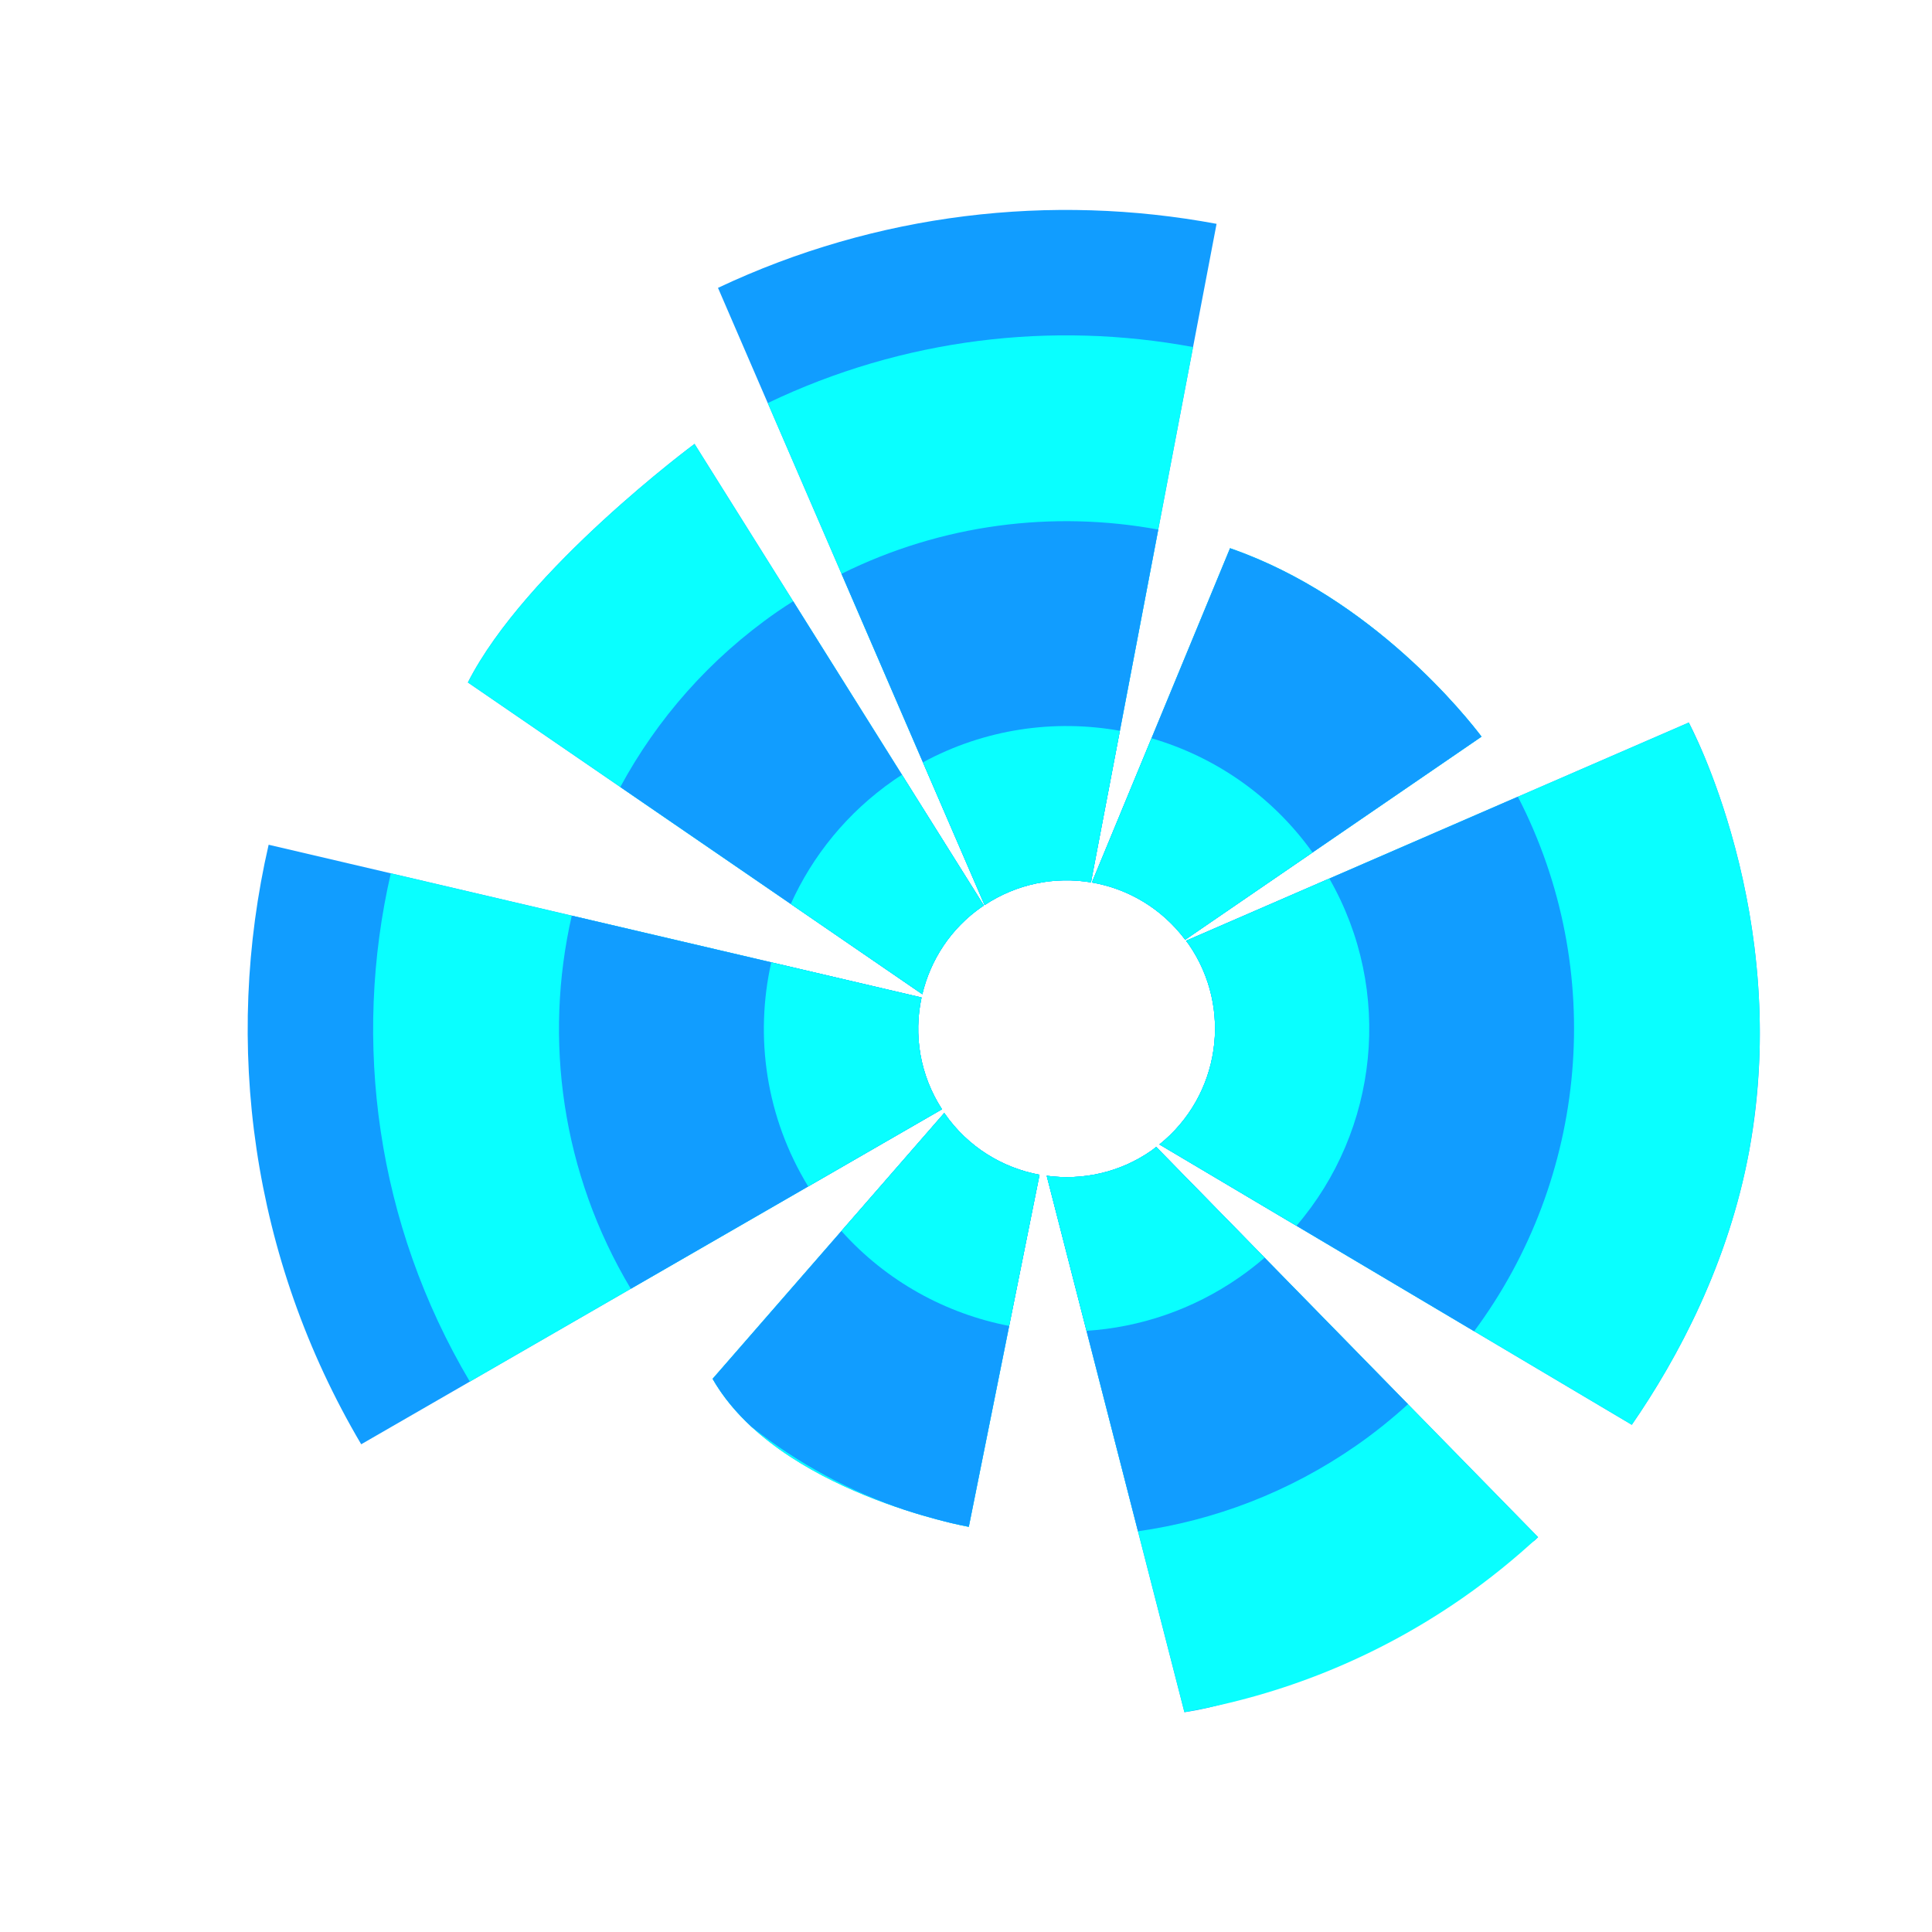
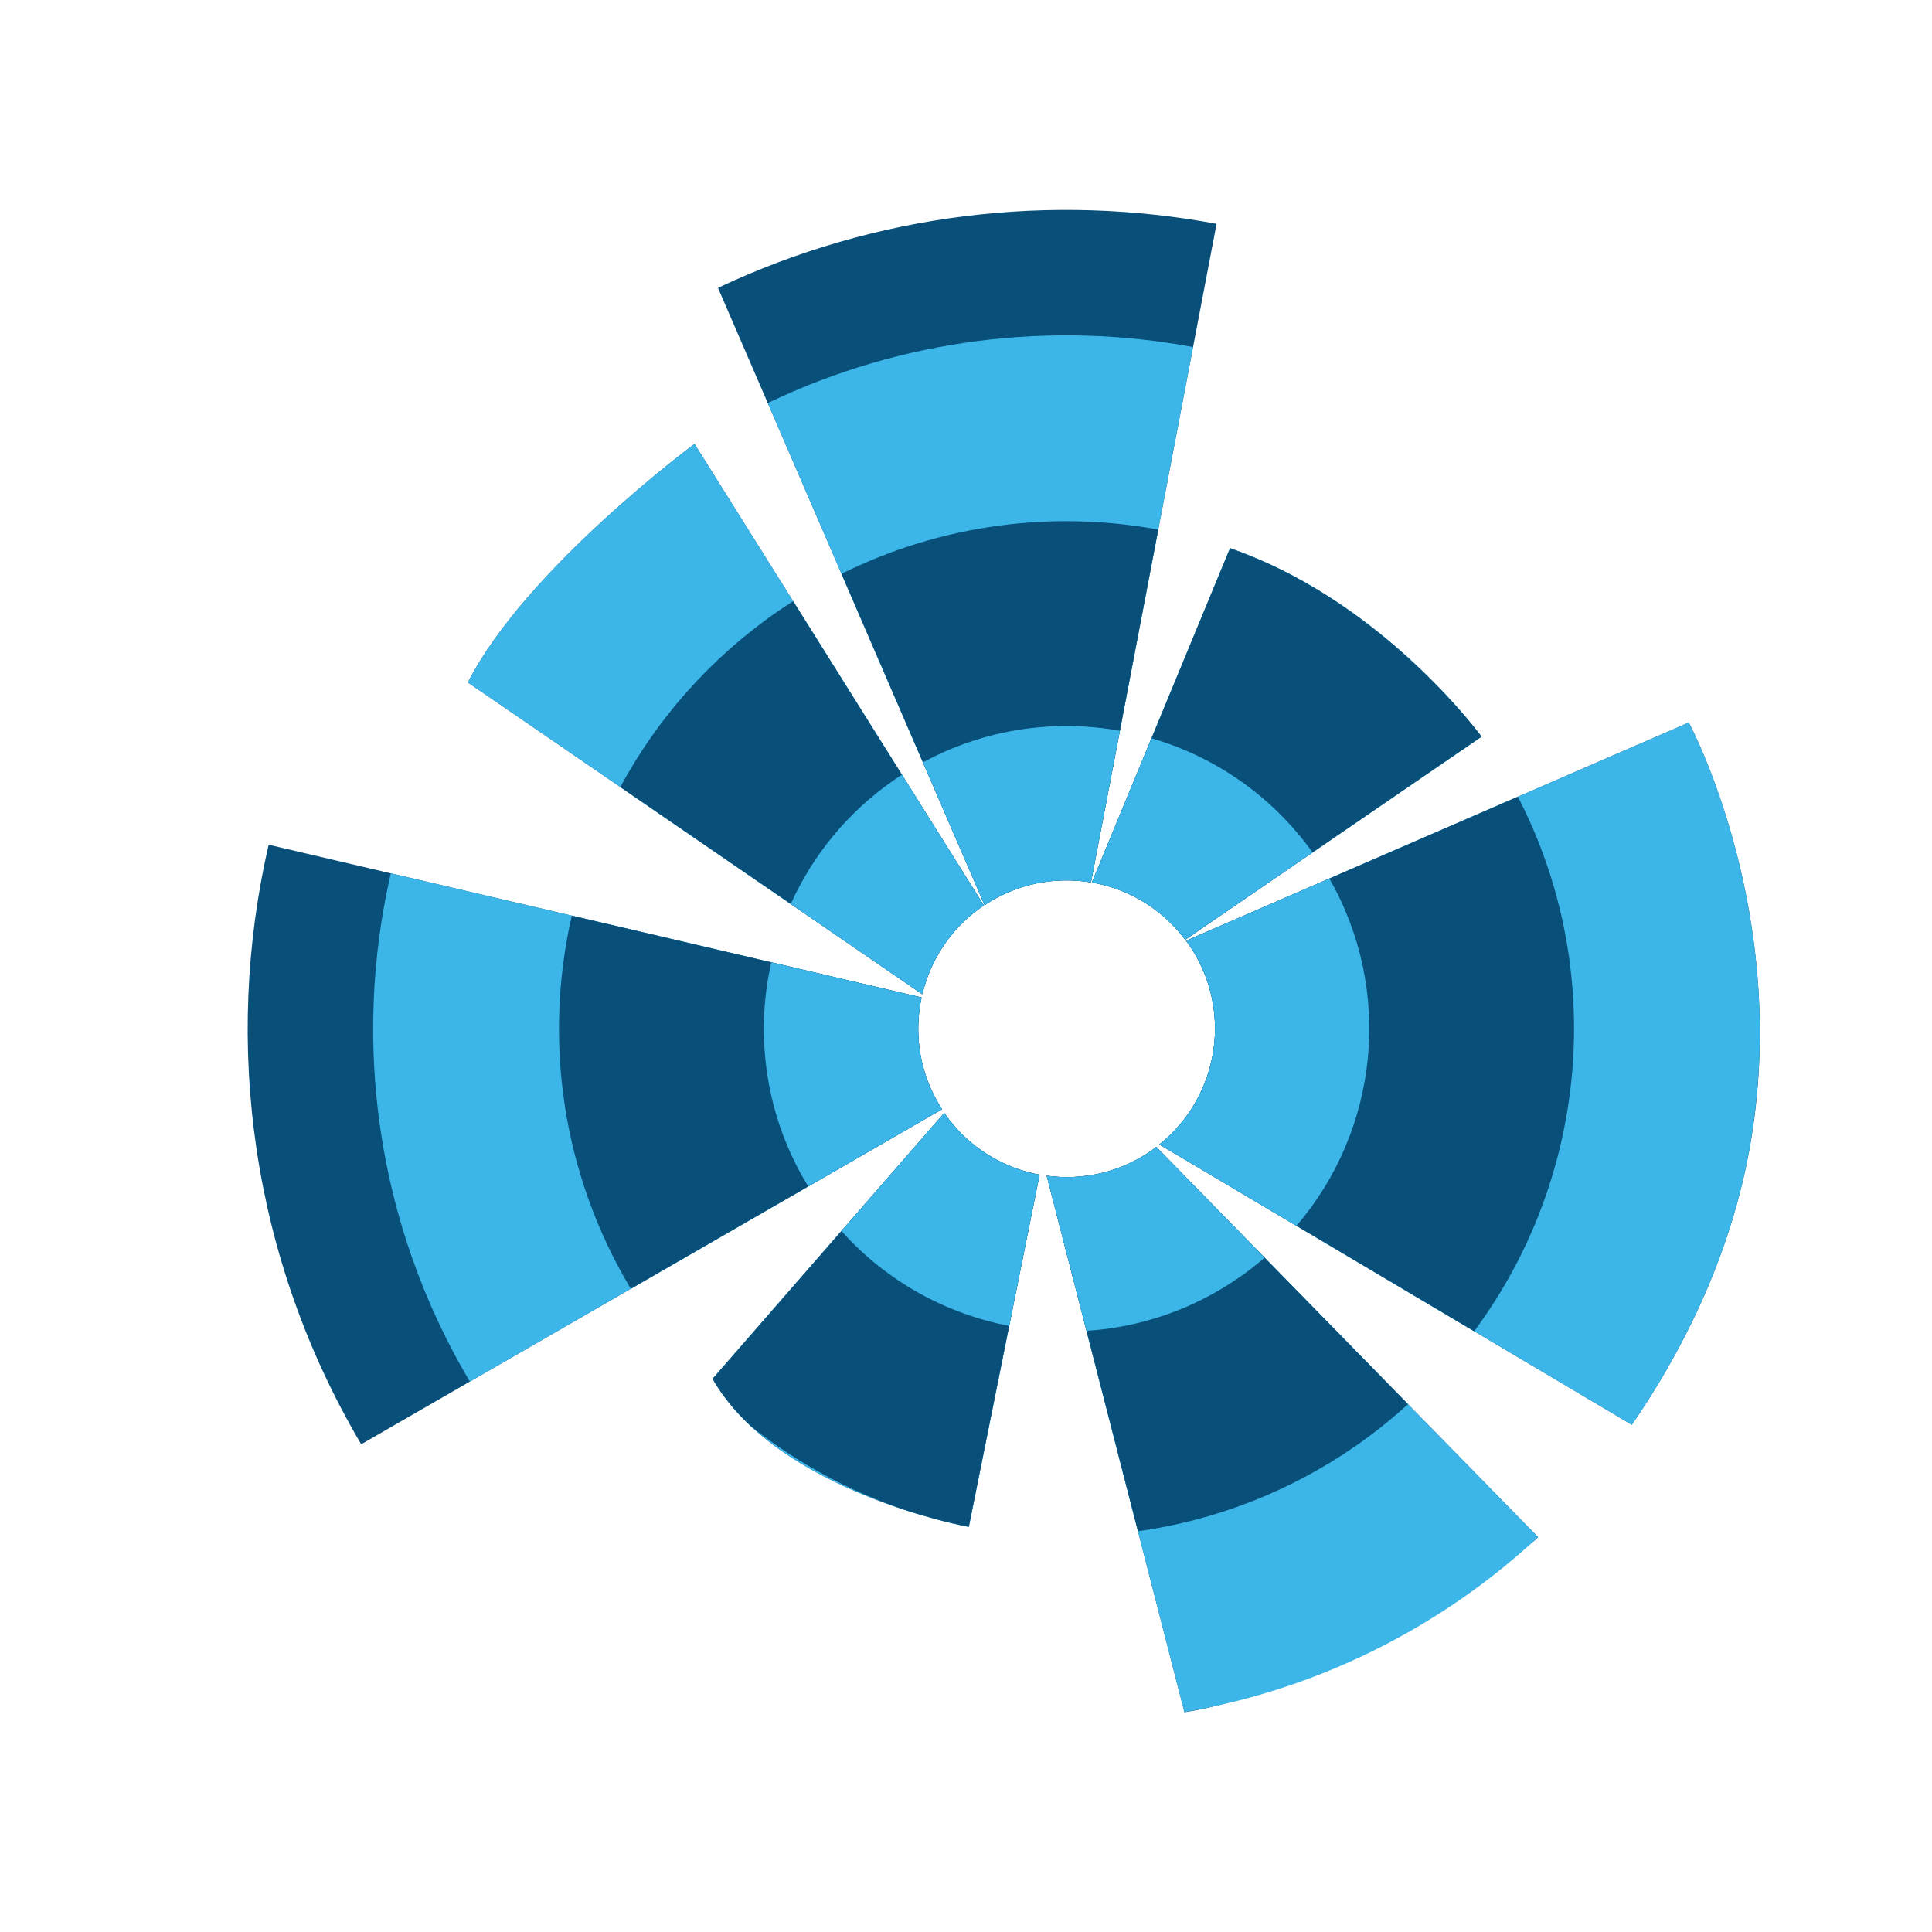
<svg xmlns="http://www.w3.org/2000/svg" version="1.1" id="Layer_1" x="0px" y="0px" width="1360px" height="1360px" viewBox="0 0 1360 1360" enable-background="new 0 0 1360 1360" xml:space="preserve">
  <g>
-     <path fill="#119DFF" d="M1080.177,1084.467c0.354-0.322,1.108-1.021,2.555-2.404L813.893,807.359   c-1.172,0.887-2.273,1.848-3.495,2.695c-22.345,15.512-48.603,20.99-73.59,17.6l96.948,377.646   C916.169,1193.08,1029.429,1119.787,1080.177,1084.467z" />
-     <path fill="#119DFF" d="M693.09,637.132c22.891-15.186,49.64-20.216,74.876-16.01l88.415-463.555   c-116.336-21.674-239.205-7.669-350.961,45.067L693.09,637.132z" />
-     <path fill="#119DFF" d="M1231.328,810.035c30.589-165.676-42.52-301.417-42.52-301.417l0.015-0.008l-353.95,153.634   c0.577,0.793,1.229,1.516,1.791,2.326c31.529,45.414,21.991,106.994-20.521,141.049l332.54,197.34   C1181.488,955.361,1216.713,889.186,1231.328,810.035z" />
-     <path fill="#119DFF" d="M834.302,661.506l208.602-142.957c-10.164-13.462-77.007-98.029-177.018-132.644l-97.269,235.302   C794.03,625.61,817.741,639.421,834.302,661.506z" />
-     <path fill="#119DFF" d="M648.714,702.166l-459.61-107.527c-32.188,139.755-12.253,290.923,65.154,422.035l408.846-235.822   C647.476,756.703,643.056,728.416,648.714,702.166z" />
-     <path fill="#119DFF" d="M329.351,480.408l319.894,219.463c5.76-24.115,19.966-46.309,41.941-61.558   c0.467-0.321,0.957-0.57,1.424-0.884l-203.702-324.95C488.876,312.5,369.895,400.59,329.351,480.408z" />
-     <path fill="#119DFF" d="M664.928,783.789c-0.08-0.113-0.137-0.23-0.217-0.342L501.627,970.611   c45.541,79.689,180.246,104.195,180.326,104.211l49.816-247.875C705.615,822.107,681.287,807.365,664.928,783.789z" />
+     <path fill="#08507a" d="M1080.177,1084.467c0.354-0.322,1.108-1.021,2.555-2.404L813.893,807.359   c-1.172,0.887-2.273,1.848-3.495,2.695c-22.345,15.512-48.603,20.99-73.59,17.6l96.948,377.646   C916.169,1193.08,1029.429,1119.787,1080.177,1084.467z" />
+     <path fill="#08507a" d="M693.09,637.132c22.891-15.186,49.64-20.216,74.876-16.01l88.415-463.555   c-116.336-21.674-239.205-7.669-350.961,45.067L693.09,637.132z" />
+     <path fill="#08507a" d="M1231.328,810.035c30.589-165.676-42.52-301.417-42.52-301.417l0.015-0.008l-353.95,153.634   c0.577,0.793,1.229,1.516,1.791,2.326c31.529,45.414,21.991,106.994-20.521,141.049l332.54,197.34   C1181.488,955.361,1216.713,889.186,1231.328,810.035z" />
+     <path fill="#08507a" d="M834.302,661.506l208.602-142.957c-10.164-13.462-77.007-98.029-177.018-132.644l-97.269,235.302   C794.03,625.61,817.741,639.421,834.302,661.506z" />
+     <path fill="#08507a" d="M648.714,702.166l-459.61-107.527c-32.188,139.755-12.253,290.923,65.154,422.035l408.846-235.822   C647.476,756.703,643.056,728.416,648.714,702.166z" />
+     <path fill="#08507a" d="M329.351,480.408l319.894,219.463c5.76-24.115,19.966-46.309,41.941-61.558   c0.467-0.321,0.957-0.57,1.424-0.884l-203.702-324.95C488.876,312.5,369.895,400.59,329.351,480.408z" />
+     <path fill="#08507a" d="M664.928,783.789c-0.08-0.113-0.137-0.23-0.217-0.342L501.627,970.611   c45.541,79.689,180.246,104.195,180.326,104.211l49.816-247.875C705.615,822.107,681.287,807.365,664.928,783.789z" />
    <g>
-       <path fill="#09FFFF" d="M834.302,661.506l208.602-142.957c-10.164-13.462-77.007-98.029-177.018-132.644l-97.269,235.302    C794.03,625.61,817.741,639.421,834.302,661.506z" />
-       <path fill="#09FFFF" d="M648.714,702.166L275.1,614.759c-27.23,118.514-10.205,246.698,55.633,357.805l332.37-191.713    C647.476,756.703,643.056,728.416,648.714,702.166z" />
-       <path fill="#09FFFF" d="M1203.143,540.826c-0.667-1.643-1.286-3.302-1.977-4.941c-0.635-1.563-1.261-3.09-1.864-4.524    c-3.287-7.637-6.806-15.214-10.519-22.734l-353.91,153.618c0.577,0.793,1.229,1.516,1.791,2.326    c31.529,45.414,21.991,106.994-20.521,141.049l332.54,197.34c30.612-44.416,63.313-105.016,79.433-177.232    c0.979-4.604,1.991-9.209,2.844-13.844c0.063-0.355,0.145-0.695,0.208-1.049c3.922-21.762,6.308-43.795,7.265-65.922    c0.112-3.041,0.232-6.084,0.29-9.088c0.015-0.855,0.007-1.715,0.031-2.576C1239.806,649.236,1218.28,579.337,1203.143,540.826z" />
-       <path fill="#09FFFF" d="M693.09,637.132c22.891-15.186,49.64-20.216,74.876-16.01L839.838,244.3    c-99.287-18.42-204.188-6.179-299.394,39.427L693.09,637.132z" />
-       <path fill="#09FFFF" d="M813.893,807.359c-1.172,0.887-2.273,1.848-3.495,2.695c-22.345,15.512-48.603,20.99-73.59,17.6    l96.932,377.559c68.136-11.697,134.865-38.029,195.407-80.053c19.131-13.281,36.938-27.752,53.553-43.129L813.893,807.359z" />
-       <path fill="#09FFFF" d="M329.351,480.408l319.894,219.463c5.76-24.115,19.966-46.309,41.941-61.558    c0.467-0.321,0.957-0.57,1.424-0.884l-203.702-324.95C488.876,312.5,369.895,400.59,329.351,480.408z" />
-       <path fill="#09FFFF" d="M664.928,783.789c-0.08-0.113-0.137-0.23-0.217-0.342L501.627,970.611    c45.541,79.689,180.246,104.195,180.326,104.211l49.816-247.875C705.615,822.107,681.287,807.365,664.928,783.789z" />
+       <path fill="#3cb5e8" d="M834.302,661.506l208.602-142.957c-10.164-13.462-77.007-98.029-177.018-132.644l-97.269,235.302    C794.03,625.61,817.741,639.421,834.302,661.506z" />
+       <path fill="#3cb5e8" d="M648.714,702.166L275.1,614.759c-27.23,118.514-10.205,246.698,55.633,357.805l332.37-191.713    C647.476,756.703,643.056,728.416,648.714,702.166z" />
+       <path fill="#3cb5e8" d="M1203.143,540.826c-0.667-1.643-1.286-3.302-1.977-4.941c-0.635-1.563-1.261-3.09-1.864-4.524    c-3.287-7.637-6.806-15.214-10.519-22.734l-353.91,153.618c0.577,0.793,1.229,1.516,1.791,2.326    c31.529,45.414,21.991,106.994-20.521,141.049l332.54,197.34c30.612-44.416,63.313-105.016,79.433-177.232    c0.979-4.604,1.991-9.209,2.844-13.844c0.063-0.355,0.145-0.695,0.208-1.049c3.922-21.762,6.308-43.795,7.265-65.922    c0.112-3.041,0.232-6.084,0.29-9.088c0.015-0.855,0.007-1.715,0.031-2.576C1239.806,649.236,1218.28,579.337,1203.143,540.826z" />
+       <path fill="#3cb5e8" d="M693.09,637.132c22.891-15.186,49.64-20.216,74.876-16.01L839.838,244.3    c-99.287-18.42-204.188-6.179-299.394,39.427L693.09,637.132z" />
+       <path fill="#3cb5e8" d="M813.893,807.359c-1.172,0.887-2.273,1.848-3.495,2.695c-22.345,15.512-48.603,20.99-73.59,17.6    l96.932,377.559c68.136-11.697,134.865-38.029,195.407-80.053c19.131-13.281,36.938-27.752,53.553-43.129L813.893,807.359z" />
+       <path fill="#3cb5e8" d="M329.351,480.408l319.894,219.463c5.76-24.115,19.966-46.309,41.941-61.558    c0.467-0.321,0.957-0.57,1.424-0.884l-203.702-324.95C488.876,312.5,369.895,400.59,329.351,480.408z" />
+       <path fill="#3cb5e8" d="M664.928,783.789c-0.08-0.113-0.137-0.23-0.217-0.342L501.627,970.611    c45.541,79.689,180.246,104.195,180.326,104.211l49.816-247.875C705.615,822.107,681.287,807.365,664.928,783.789z" />
    </g>
    <g>
-       <path fill="#119DFF" d="M693.09,637.132c22.891-15.186,49.64-20.216,74.876-16.01l47.365-248.342    c-74.041-13.599-152.315-3.921-222.966,31.139L693.09,637.132z" />
-       <path fill="#119DFF" d="M834.302,661.506l208.602-142.957c-10.107-13.39-76.34-97.101-175.474-132.053    c-0.523-0.177-1.036-0.382-1.559-0.559l-97.254,235.27C794.03,625.61,817.741,639.421,834.302,661.506z" />
-       <path fill="#119DFF" d="M648.714,702.166l-246.229-57.605c-19.871,87.053-7.16,181.197,41.556,262.656l219.063-126.365    C647.476,756.703,643.056,728.416,648.714,702.166z" />
-       <path fill="#119DFF" d="M1068.493,560.841l-233.62,101.403c0.577,0.793,1.229,1.516,1.791,2.326    c31.529,45.414,21.991,106.994-20.521,141.049l221.569,131.486C1117.57,829.52,1131.601,683.221,1068.493,560.841z" />
-       <path fill="#119DFF" d="M436.642,554.016l212.603,145.855c5.76-24.115,19.966-46.309,41.941-61.558    c0.467-0.321,0.957-0.57,1.424-0.884L558.337,423.24c-3.784,2.422-7.576,4.841-11.298,7.429    C499.434,463.715,462.441,506.296,436.642,554.016z" />
-       <path fill="#119DFF" d="M813.893,807.359c-1.172,0.887-2.273,1.848-3.495,2.695c-22.345,15.512-48.603,20.99-73.59,17.6    l64.246,250.262c53.496-7.561,106.092-27.311,153.497-60.221c13.017-9.039,25.158-18.85,36.591-29.223L813.893,807.359z" />
-       <path fill="#119DFF" d="M664.928,783.789c-0.08-0.113-0.137-0.23-0.217-0.342L501.627,970.611    c7.223,12.639,16.704,23.879,27.519,33.867c32.727,25.904,69.334,45.525,107.989,58.461c0.619,0.201,1.205,0.377,1.816,0.578    c3.624,1.189,7.271,2.283,10.928,3.352c2.859,0.836,5.551,1.59,8.114,2.281c4.002,1.078,7.995,2.139,12.021,3.078    c0.306,0.063,0.58,0.129,0.868,0.199c3.68,0.846,7.392,1.551,11.097,2.275l49.791-247.756    C705.615,822.107,681.287,807.365,664.928,783.789z" />
+       <path fill="#08507a" d="M693.09,637.132c22.891-15.186,49.64-20.216,74.876-16.01l47.365-248.342    c-74.041-13.599-152.315-3.921-222.966,31.139L693.09,637.132z" />
+       <path fill="#08507a" d="M834.302,661.506l208.602-142.957c-10.107-13.39-76.34-97.101-175.474-132.053    c-0.523-0.177-1.036-0.382-1.559-0.559l-97.254,235.27C794.03,625.61,817.741,639.421,834.302,661.506z" />
+       <path fill="#08507a" d="M648.714,702.166l-246.229-57.605c-19.871,87.053-7.16,181.197,41.556,262.656l219.063-126.365    C647.476,756.703,643.056,728.416,648.714,702.166z" />
+       <path fill="#08507a" d="M1068.493,560.841l-233.62,101.403c0.577,0.793,1.229,1.516,1.791,2.326    c31.529,45.414,21.991,106.994-20.521,141.049l221.569,131.486C1117.57,829.52,1131.601,683.221,1068.493,560.841z" />
+       <path fill="#08507a" d="M436.642,554.016l212.603,145.855c5.76-24.115,19.966-46.309,41.941-61.558    c0.467-0.321,0.957-0.57,1.424-0.884L558.337,423.24c-3.784,2.422-7.576,4.841-11.298,7.429    C499.434,463.715,462.441,506.296,436.642,554.016z" />
+       <path fill="#08507a" d="M813.893,807.359c-1.172,0.887-2.273,1.848-3.495,2.695c-22.345,15.512-48.603,20.99-73.59,17.6    l64.246,250.262c53.496-7.561,106.092-27.311,153.497-60.221c13.017-9.039,25.158-18.85,36.591-29.223L813.893,807.359z" />
+       <path fill="#08507a" d="M664.928,783.789c-0.08-0.113-0.137-0.23-0.217-0.342L501.627,970.611    c7.223,12.639,16.704,23.879,27.519,33.867c32.727,25.904,69.334,45.525,107.989,58.461c0.619,0.201,1.205,0.377,1.816,0.578    c3.624,1.189,7.271,2.283,10.928,3.352c2.859,0.836,5.551,1.59,8.114,2.281c4.002,1.078,7.995,2.139,12.021,3.078    c0.306,0.063,0.58,0.129,0.868,0.199c3.68,0.846,7.392,1.551,11.097,2.275l49.791-247.756    C705.615,822.107,681.287,807.365,664.928,783.789z" />
    </g>
    <g>
-       <path fill="#09FFFF" d="M664.928,783.789c-0.08-0.113-0.137-0.23-0.217-0.342l-72.41,83.104    c31.81,35.506,73.583,58.213,118.081,66.811l21.389-106.414C705.615,822.107,681.287,807.365,664.928,783.789z" />
-       <path fill="#09FFFF" d="M629.277,549.13c-32.862,22.815-57.297,53.224-72.634,87.215l92.602,63.526    c5.76-24.115,19.966-46.309,41.941-61.558c0.467-0.321,0.957-0.57,1.424-0.884l-57.676-92.016    C633.038,546.639,631.142,547.836,629.277,549.13z" />
-       <path fill="#09FFFF" d="M813.893,807.359c-1.172,0.887-2.273,1.848-3.495,2.695c-22.345,15.512-48.603,20.99-73.59,17.6    l28.024,109.162c37.33-2.428,74.508-14.703,107.475-37.588c6.284-4.354,12.237-9.006,17.902-13.891L813.893,807.359z" />
-       <path fill="#09FFFF" d="M648.714,702.166l-105.796-24.75c-11.763,52.371-3.824,108.988,26.001,157.76l94.185-54.324    C647.476,756.703,643.056,728.416,648.714,702.166z" />
-       <path fill="#09FFFF" d="M693.09,637.132c22.891-15.186,49.64-20.216,74.876-16.01l20.353-106.699    c-46.2-8.264-95.107-1.326-138.641,22.208L693.09,637.132z" />
-       <path fill="#09FFFF" d="M834.302,661.506l89.645-61.435c-28.821-40.231-69.132-67.489-113.355-80.389l-41.974,101.525    C794.03,625.61,817.741,639.421,834.302,661.506z" />
-       <path fill="#09FFFF" d="M935.759,618.455l-100.886,43.79c0.577,0.793,1.229,1.516,1.791,2.326    c31.529,45.414,21.991,106.994-20.521,141.049l96.483,57.26C970.372,795.592,981.059,697.502,935.759,618.455z" />
+       <path fill="#3cb5e8" d="M664.928,783.789c-0.08-0.113-0.137-0.23-0.217-0.342l-72.41,83.104    c31.81,35.506,73.583,58.213,118.081,66.811l21.389-106.414C705.615,822.107,681.287,807.365,664.928,783.789z" />
+       <path fill="#3cb5e8" d="M629.277,549.13c-32.862,22.815-57.297,53.224-72.634,87.215l92.602,63.526    c5.76-24.115,19.966-46.309,41.941-61.558c0.467-0.321,0.957-0.57,1.424-0.884l-57.676-92.016    C633.038,546.639,631.142,547.836,629.277,549.13z" />
+       <path fill="#3cb5e8" d="M813.893,807.359c-1.172,0.887-2.273,1.848-3.495,2.695c-22.345,15.512-48.603,20.99-73.59,17.6    l28.024,109.162c37.33-2.428,74.508-14.703,107.475-37.588c6.284-4.354,12.237-9.006,17.902-13.891L813.893,807.359z" />
+       <path fill="#3cb5e8" d="M648.714,702.166l-105.796-24.75c-11.763,52.371-3.824,108.988,26.001,157.76l94.185-54.324    C647.476,756.703,643.056,728.416,648.714,702.166z" />
+       <path fill="#3cb5e8" d="M693.09,637.132c22.891-15.186,49.64-20.216,74.876-16.01l20.353-106.699    c-46.2-8.264-95.107-1.326-138.641,22.208L693.09,637.132z" />
+       <path fill="#3cb5e8" d="M834.302,661.506l89.645-61.435c-28.821-40.231-69.132-67.489-113.355-80.389l-41.974,101.525    C794.03,625.61,817.741,639.421,834.302,661.506z" />
+       <path fill="#3cb5e8" d="M935.759,618.455l-100.886,43.79c0.577,0.793,1.229,1.516,1.791,2.326    c31.529,45.414,21.991,106.994-20.521,141.049l96.483,57.26C970.372,795.592,981.059,697.502,935.759,618.455z" />
    </g>
  </g>
</svg>
